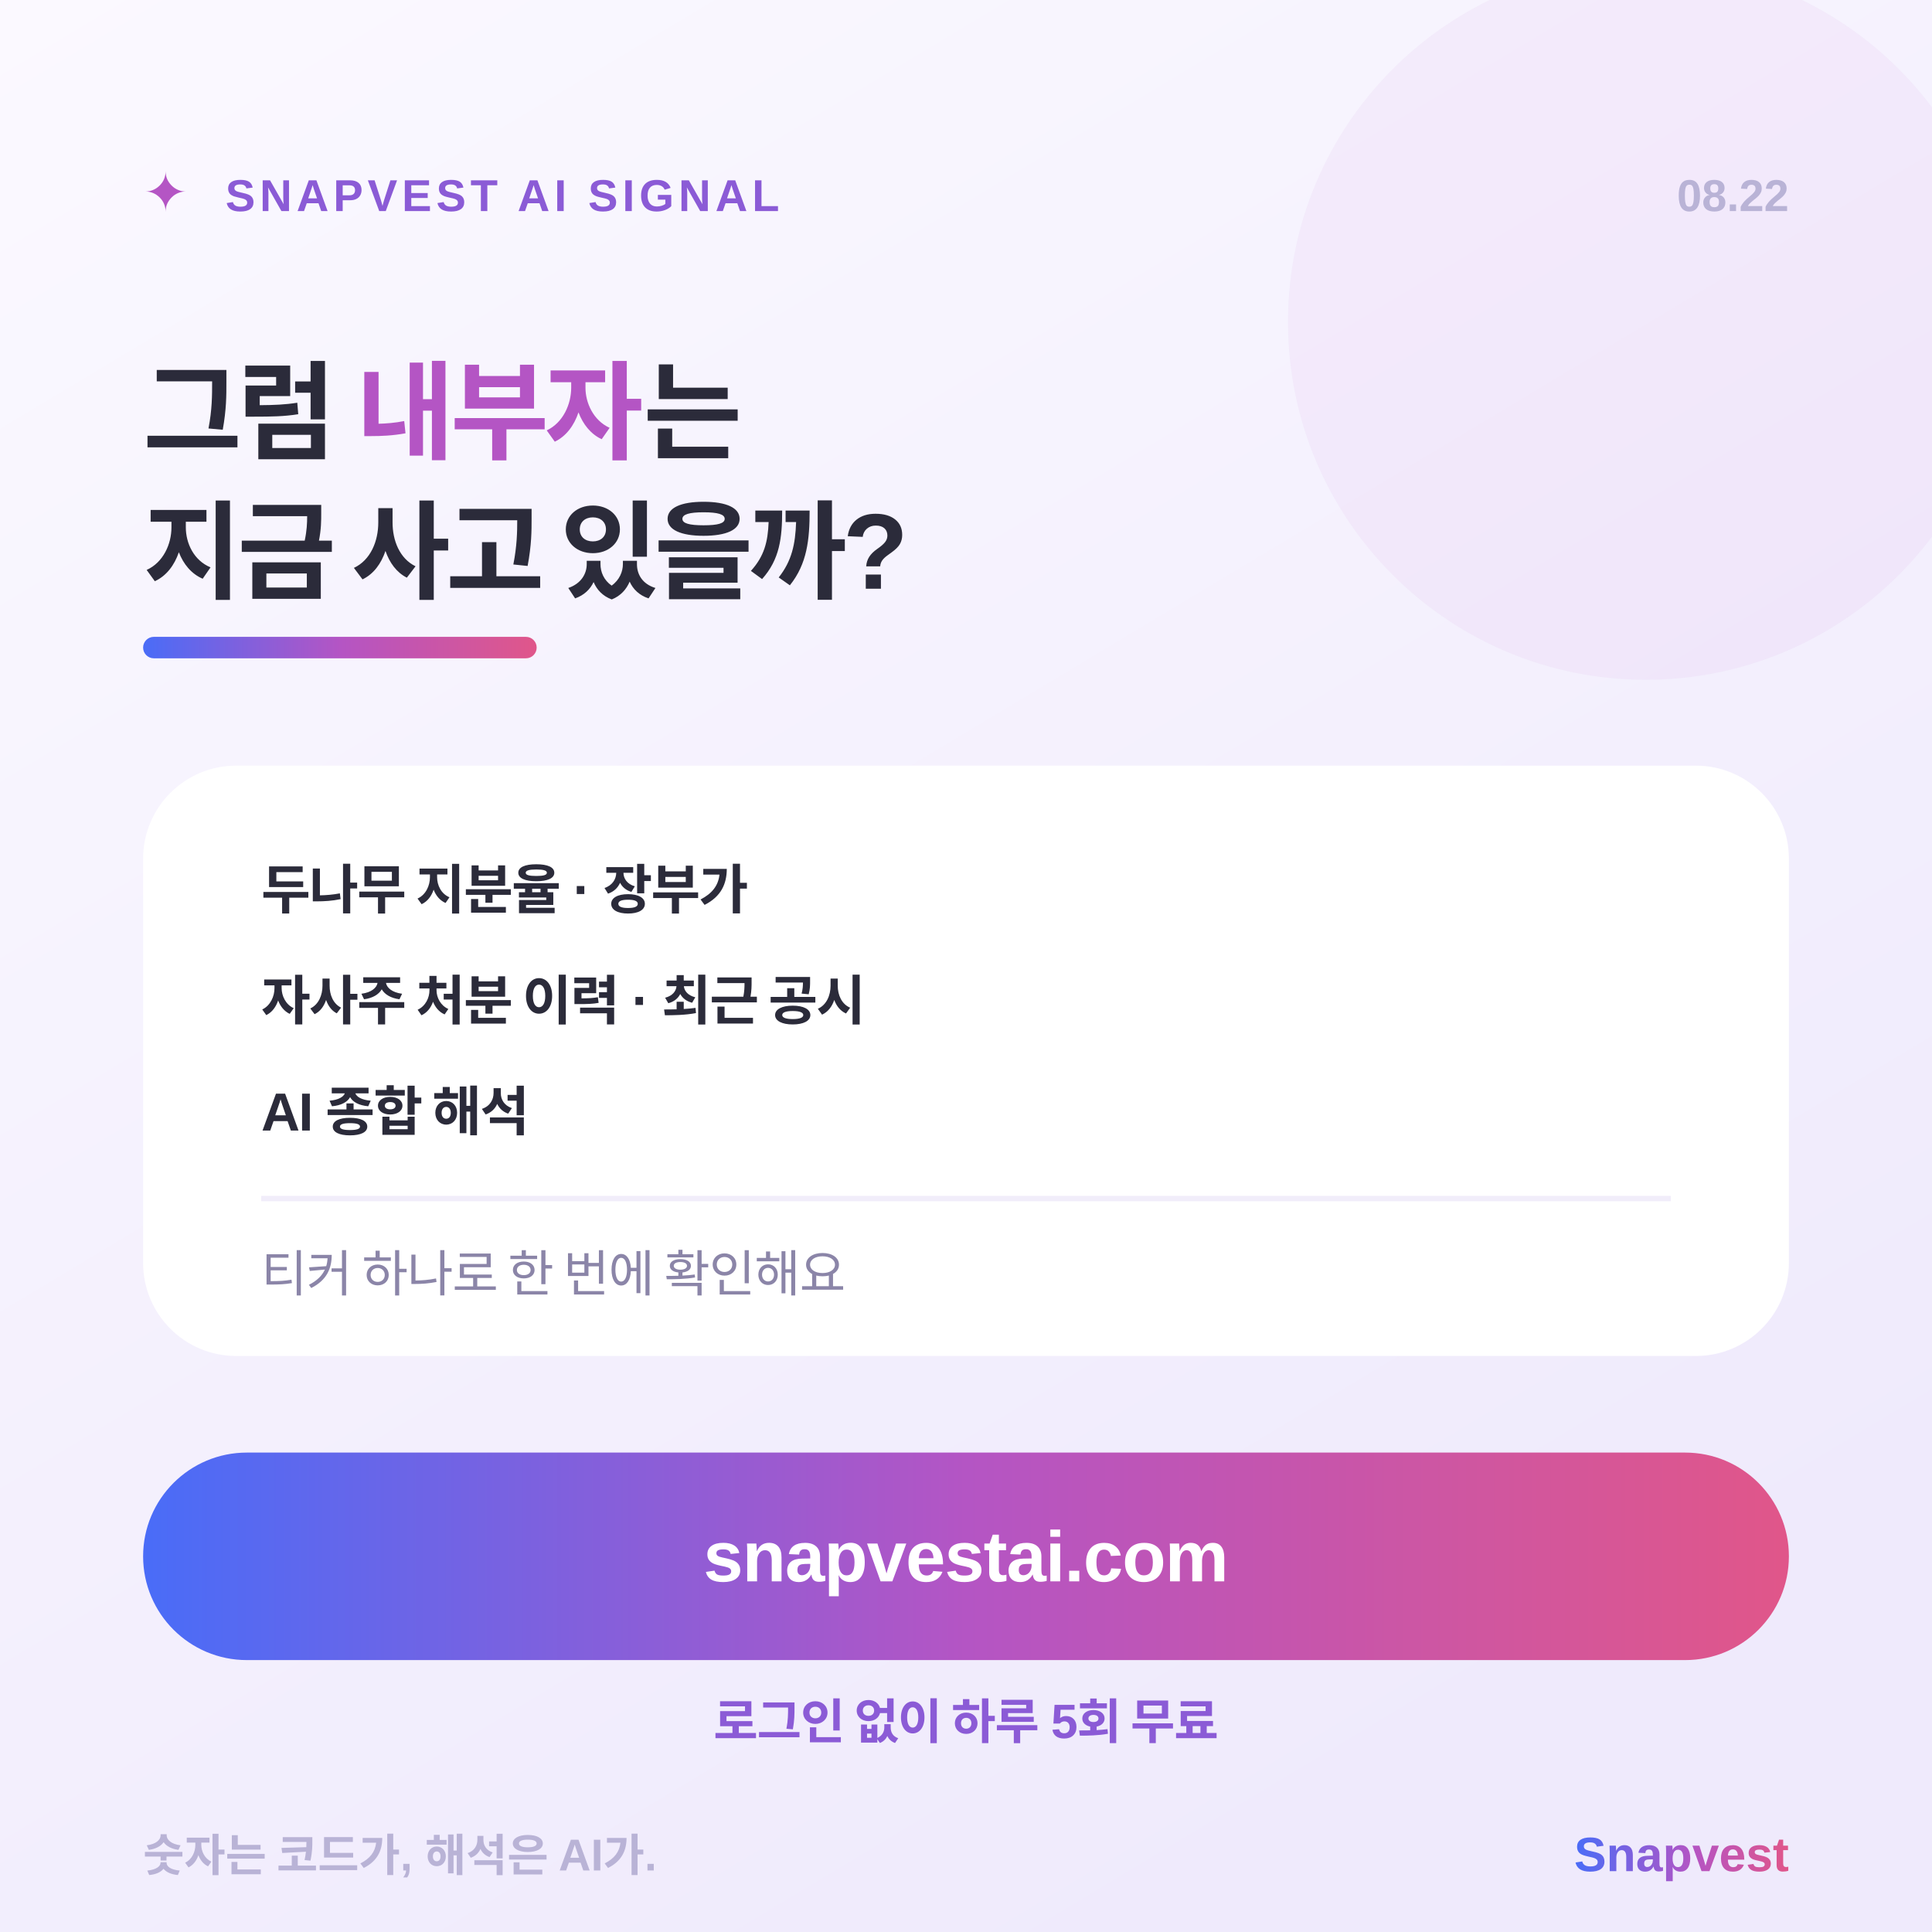
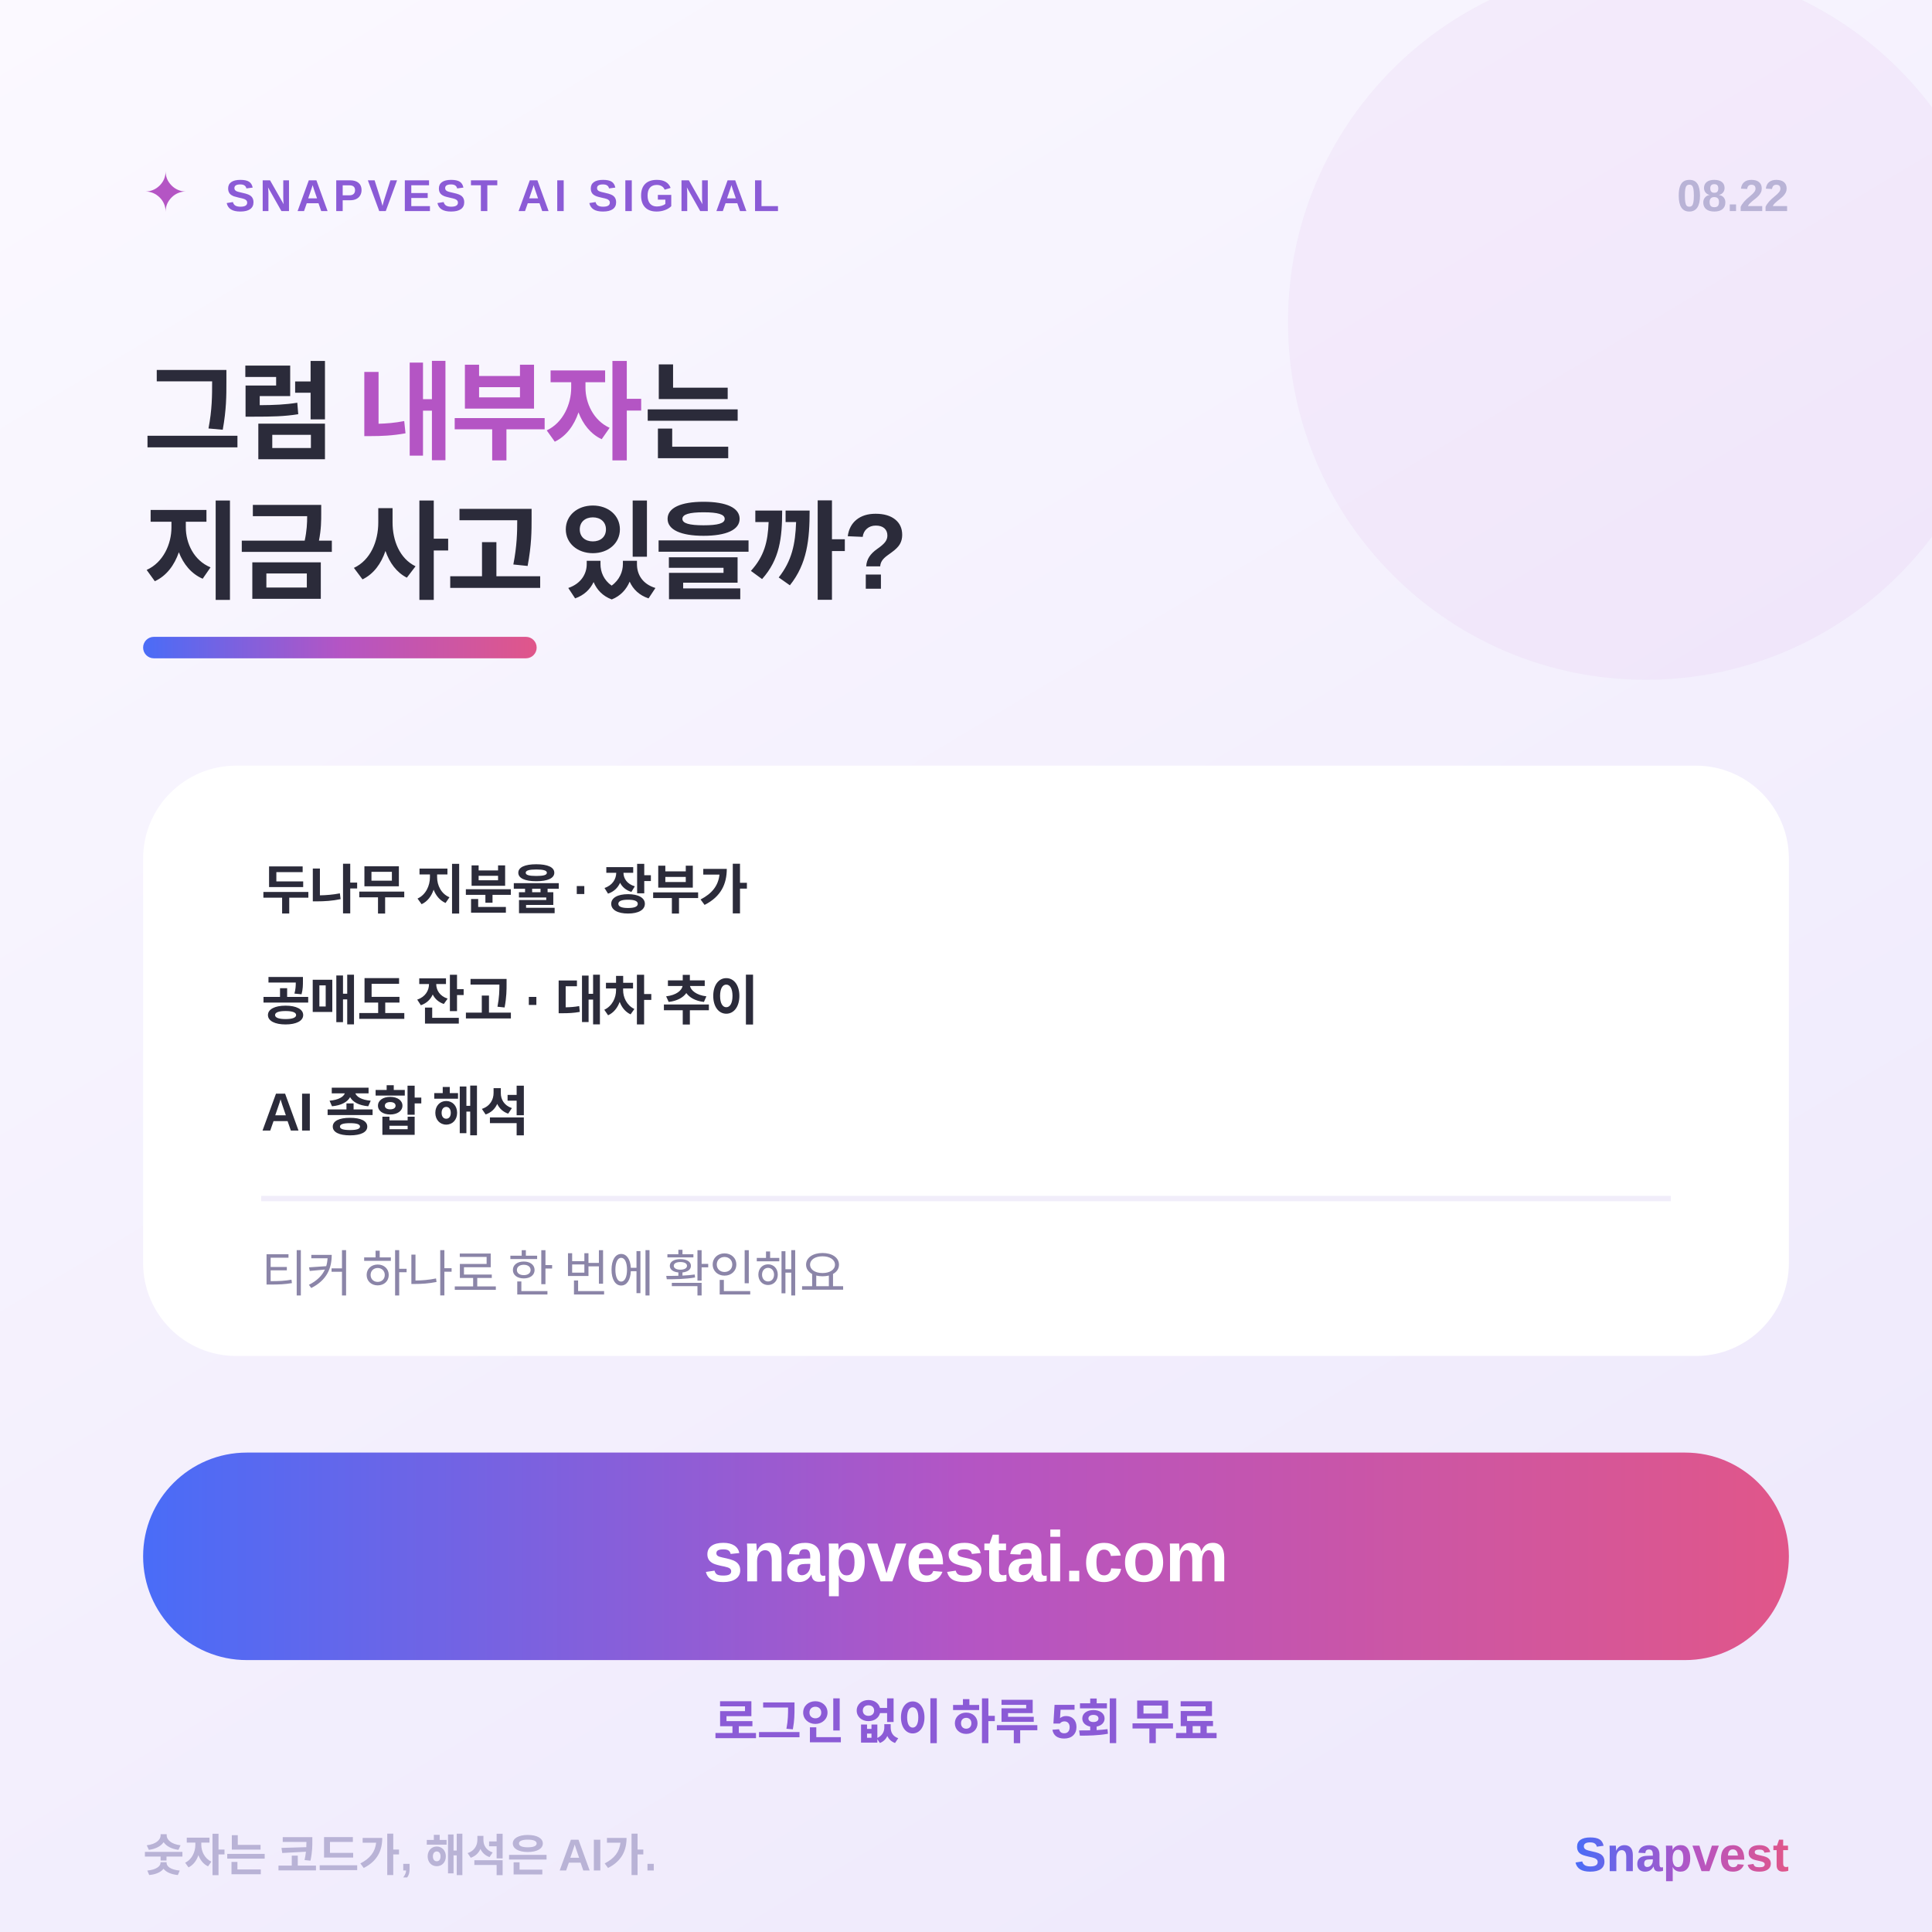
<svg xmlns="http://www.w3.org/2000/svg" width="1080" height="1080" viewBox="0 0 1080 1080" role="img">
  <defs>
    <linearGradient id="bg" x1="0" y1="0" x2="0.6" y2="1">
      <stop offset="0" stop-color="#FBF9FF" />
      <stop offset="1" stop-color="#EFEAFC" />
    </linearGradient>
    <linearGradient id="line" x1="0" y1="0" x2="1" y2="0">
      <stop offset="0" stop-color="#4A6CF7" />
      <stop offset="0.5" stop-color="#B455C4" />
      <stop offset="1" stop-color="#E0568A" />
    </linearGradient>
    <linearGradient id="dom" x1="0" y1="0" x2="1" y2="0">
      <stop offset="0" stop-color="#4A6CF7" />
      <stop offset="0.55" stop-color="#B455C4" />
      <stop offset="1" stop-color="#E0568A" />
    </linearGradient>
  </defs>
  <rect width="1080" height="1080" fill="url(#bg)" />
  <circle cx="920" cy="180" r="200" fill="#B455C4" opacity="0.06" />
  <g font-family="Pretendard, Poppins, Arial, sans-serif">
    <text x="80" y="118" font-size="30" fill="#B455C4">✦</text>
    <text x="126" y="118" font-size="25" font-weight="700" letter-spacing="2.5" fill="#8B5BD6">SNAPVEST AI SIGNAL</text>
    <text x="1000" y="118" text-anchor="end" font-size="25" font-weight="600" fill="#B9B3D6">08.22</text>
    <text x="80" y="252" font-size="60" font-weight="700" letter-spacing="-2.5" fill="#2B2B3A">그럼 <tspan fill="#B455C4">내부자</tspan>는</text>
    <text x="80" y="330" font-size="60" font-weight="700" letter-spacing="-2.5" fill="#2B2B3A">지금 사고 있을까?</text>
    <rect x="80" y="356" width="220" height="12" rx="6" fill="url(#line)" />
    <rect x="80" y="428" width="920" height="330" rx="52" fill="#FFFFFF" />
    <text x="146" y="508" font-size="30" font-weight="700" letter-spacing="-0.8" fill="#2B2B3A">두나무 지분율 · 장부가</text>
-     <text x="146" y="570" font-size="30" font-weight="700" letter-spacing="-0.8" fill="#2B2B3A">자사주 처분 이력 · 최근 공시</text>
+     <text x="146" y="570" font-size="30" font-weight="700" letter-spacing="-0.8" fill="#2B2B3A">공매도 잔고 · 대차 추이</text>
    <text x="146" y="632" font-size="30" font-weight="700" letter-spacing="-0.8" fill="#2B2B3A">AI 종합 해석</text>
    <line x1="146" y1="670" x2="934" y2="670" stroke="#F1EDFA" stroke-width="3" />
    <text x="146" y="722" font-size="28" font-weight="500" letter-spacing="-0.5" fill="#8B85A8">티커 하나로 한 번에 확인해요</text>
    <rect x="80" y="812" width="920" height="116" rx="58" fill="url(#line)" />
    <text x="540" y="884" text-anchor="middle" font-size="40" font-weight="700" letter-spacing="-0.5" fill="#FFFFFF">snapvestai.com</text>
    <text x="540" y="972" text-anchor="middle" font-size="27" font-weight="600" letter-spacing="-0.5" fill="#8B5BD6">로그인 없이 하루 5회 무료</text>
    <text x="80" y="1046" font-size="25" font-weight="600" fill="#B9B3D6">숫자는 코드가, 해석은 AI가.</text>
    <text x="1000" y="1046" text-anchor="end" font-size="27" font-weight="700" fill="url(#dom)">Snapvest</text>
  </g>
</svg>
